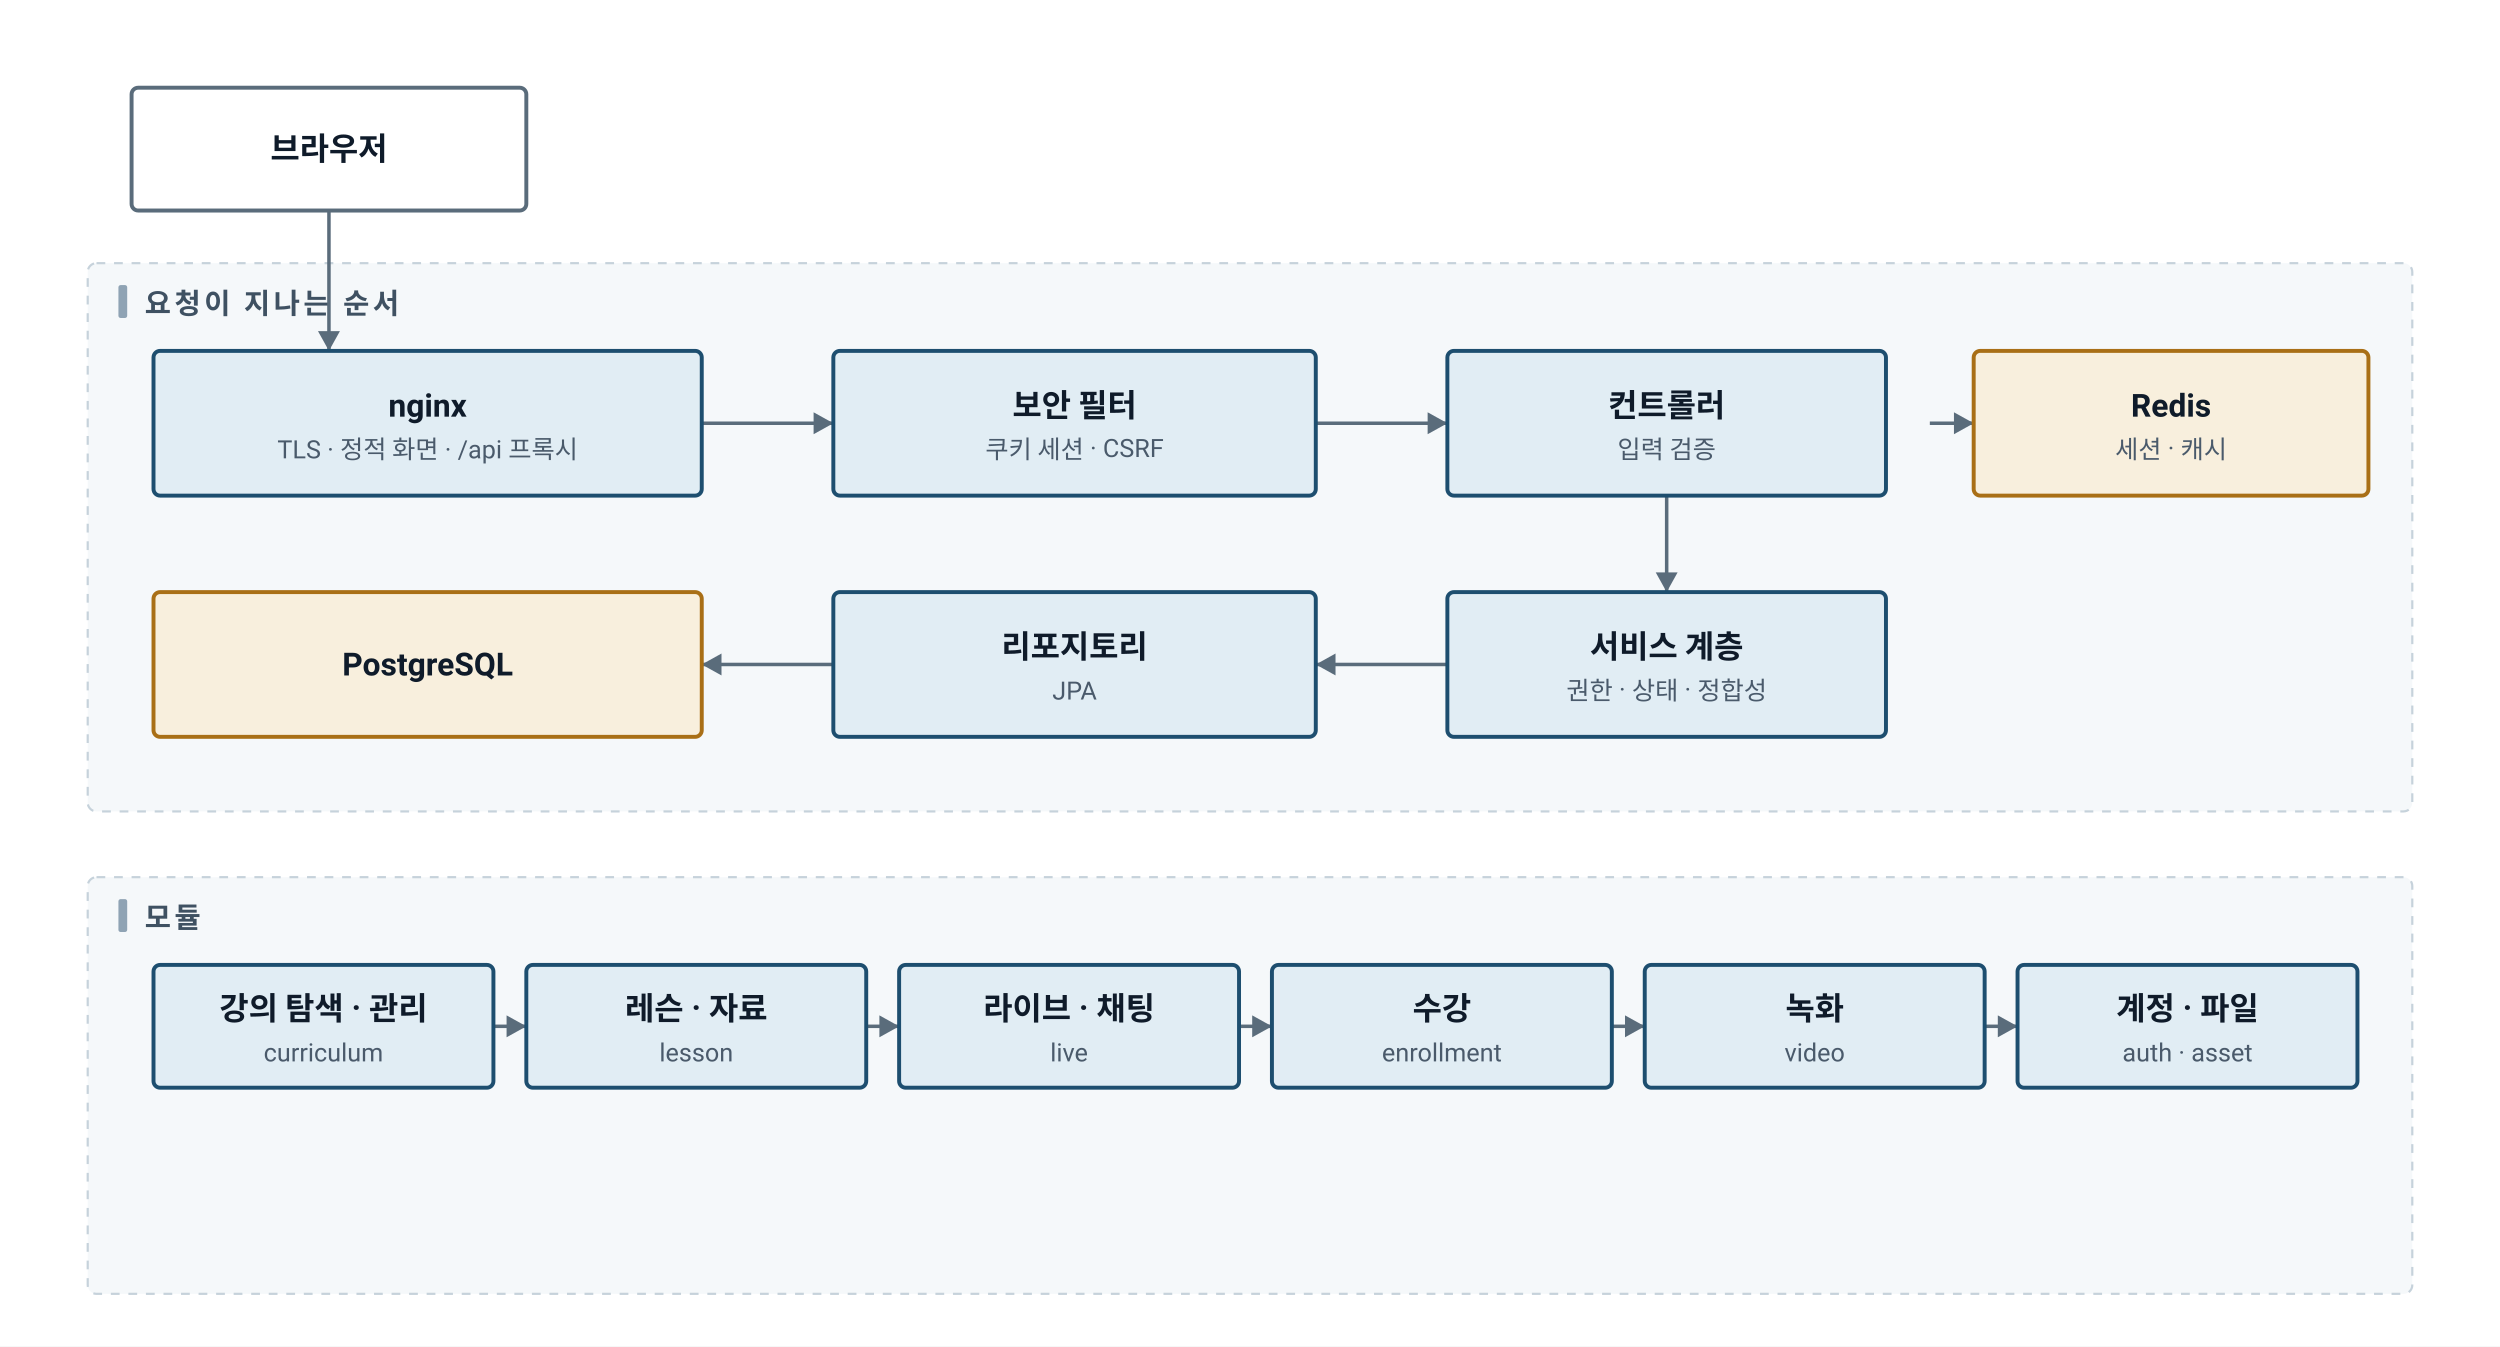
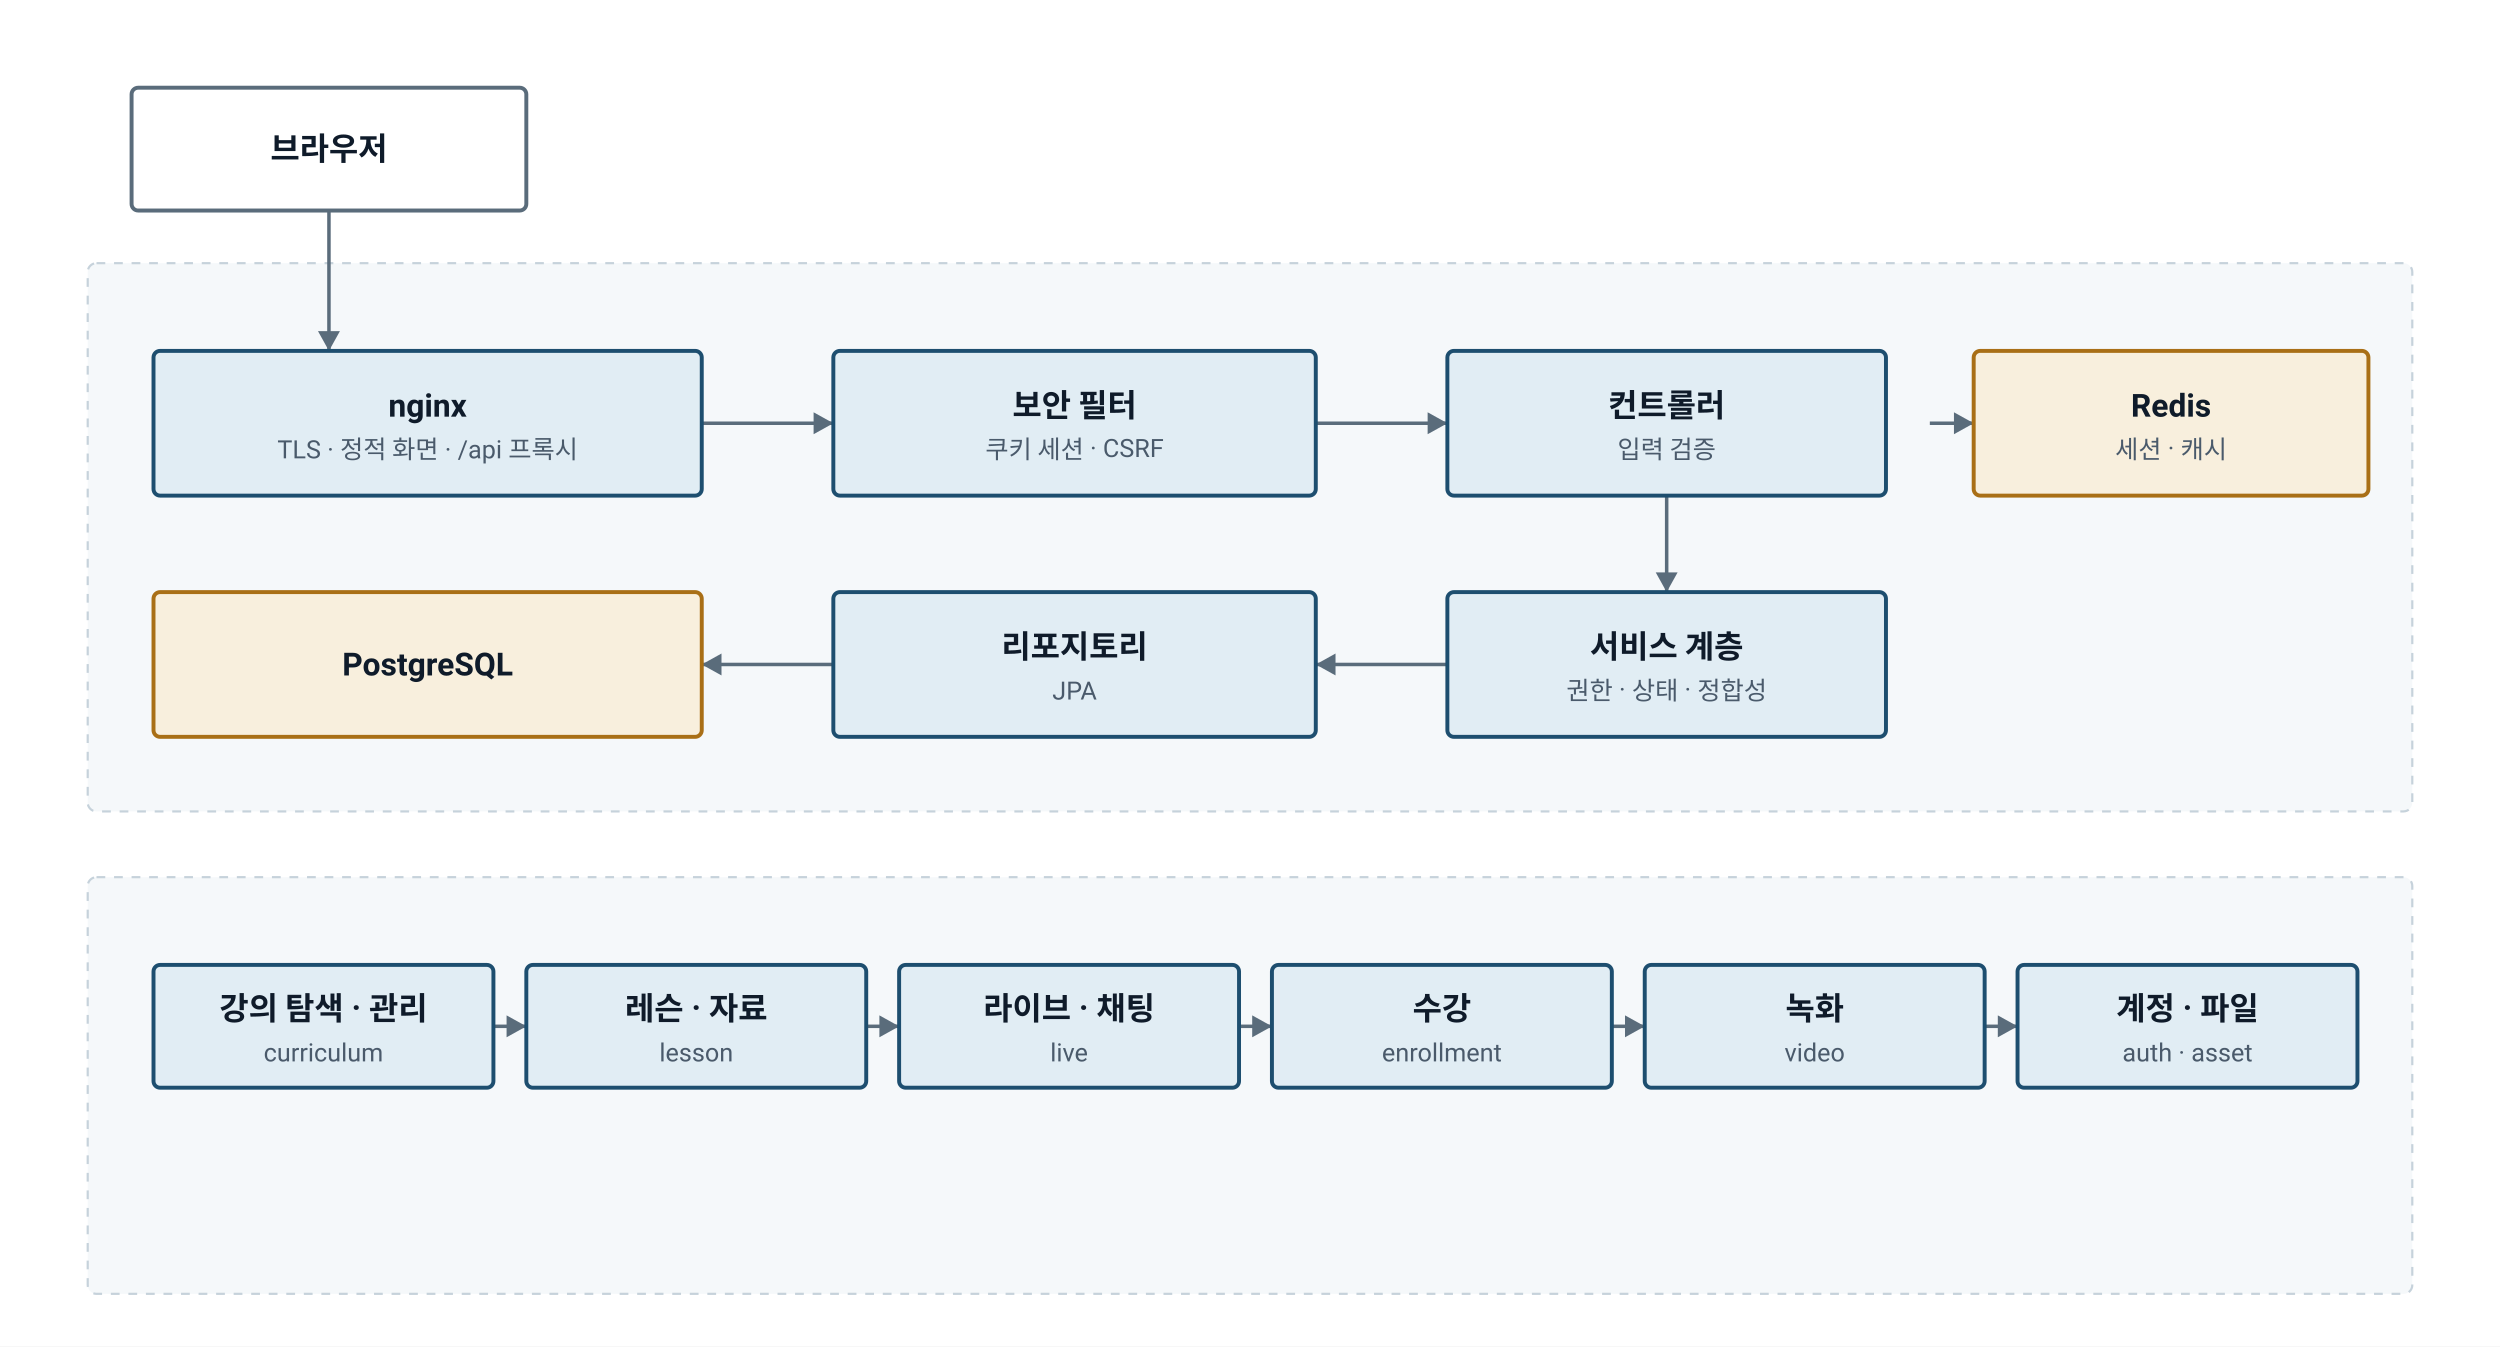
<svg xmlns="http://www.w3.org/2000/svg" viewBox="0 0 1140 614" width="1140" height="614" role="img">
  <style>text{font-family:system-ui,-apple-system,"Segoe UI",Roboto,"Malgun Gothic","Apple SD Gothic Neo","Noto Sans KR",sans-serif}</style>
  <rect width="100%" height="100%" fill="#FFFFFF" />
  <rect x="40" y="120" width="1060" height="250" rx="4" fill="#F5F8FA" stroke="#C6D2DB" stroke-width="1" stroke-dasharray="4 4" />
-   <rect x="54" y="130" width="4" height="15" rx="1" fill="#8FA3B4" />
-   <text x="66" y="143" font-size="13" font-weight="700" fill="#3F5162" letter-spacing="1.6">요청이 지나는 순서</text>
  <rect x="40" y="400" width="1060" height="190" rx="4" fill="#F5F8FA" stroke="#C6D2DB" stroke-width="1" stroke-dasharray="4 4" />
-   <rect x="54" y="410" width="4" height="15" rx="1" fill="#8FA3B4" />
-   <text x="66" y="423" font-size="13" font-weight="700" fill="#3F5162" letter-spacing="1.6">모듈</text>
  <path d="M150,96 V160" fill="none" stroke="#5A6C7B" stroke-width="1.6" />
  <path d="M150,160 l-5,-9 l10,0 z" fill="#5A6C7B" />
  <path d="M320,193 H380" fill="none" stroke="#5A6C7B" stroke-width="1.6" />
  <path d="M380,193 l-9,-5 l0,10 z" fill="#5A6C7B" />
  <path d="M600,193 H660" fill="none" stroke="#5A6C7B" stroke-width="1.6" />
  <path d="M660,193 l-9,-5 l0,10 z" fill="#5A6C7B" />
  <path d="M760,226 V270" fill="none" stroke="#5A6C7B" stroke-width="1.6" />
  <path d="M760,270 l-5,-9 l10,0 z" fill="#5A6C7B" />
  <path d="M660,303 H600" fill="none" stroke="#5A6C7B" stroke-width="1.6" />
  <path d="M600,303 l9,-5 l0,10 z" fill="#5A6C7B" />
  <path d="M380,303 H320" fill="none" stroke="#5A6C7B" stroke-width="1.6" />
  <path d="M320,303 l9,-5 l0,10 z" fill="#5A6C7B" />
  <path d="M880,193 H900" fill="none" stroke="#5A6C7B" stroke-width="1.6" />
  <path d="M900,193 l-9,-5 l0,10 z" fill="#5A6C7B" />
  <path d="M225,468 H240" fill="none" stroke="#5A6C7B" stroke-width="1.6" />
  <path d="M240,468 l-9,-5 l0,10 z" fill="#5A6C7B" />
  <path d="M395,468 H410" fill="none" stroke="#5A6C7B" stroke-width="1.6" />
  <path d="M410,468 l-9,-5 l0,10 z" fill="#5A6C7B" />
  <path d="M565,468 H580" fill="none" stroke="#5A6C7B" stroke-width="1.6" />
  <path d="M580,468 l-9,-5 l0,10 z" fill="#5A6C7B" />
  <path d="M735,468 H750" fill="none" stroke="#5A6C7B" stroke-width="1.6" />
  <path d="M750,468 l-9,-5 l0,10 z" fill="#5A6C7B" />
  <path d="M905,468 H920" fill="none" stroke="#5A6C7B" stroke-width="1.6" />
  <path d="M920,468 l-9,-5 l0,10 z" fill="#5A6C7B" />
  <rect x="60" y="40" width="180" height="56" rx="3" fill="#FFFFFF" stroke="#5A6C7B" stroke-width="1.8" />
  <text x="150.0" y="73.0" text-anchor="middle" font-size="14.5" font-weight="650" fill="#0F1B2A">브라우저</text>
  <rect x="70" y="160" width="250" height="66" rx="3" fill="#E1EDF4" stroke="#1D4E6F" stroke-width="1.8" />
  <text x="195.0" y="190.0" text-anchor="middle" font-size="14.5" font-weight="650" fill="#0F1B2A">nginx</text>
  <text x="195.0" y="209.0" text-anchor="middle" font-size="11.5" fill="#4A5A6B">TLS · 정적 화면 · /api 프록시</text>
  <rect x="380" y="160" width="220" height="66" rx="3" fill="#E1EDF4" stroke="#1D4E6F" stroke-width="1.8" />
  <text x="490.0" y="190.0" text-anchor="middle" font-size="14.5" font-weight="650" fill="#0F1B2A">보안 필터</text>
  <text x="490.0" y="209.0" text-anchor="middle" font-size="11.5" fill="#4A5A6B">쿠키 세션 · CSRF</text>
  <rect x="660" y="160" width="200" height="66" rx="3" fill="#E1EDF4" stroke="#1D4E6F" stroke-width="1.8" />
  <text x="760.0" y="190.0" text-anchor="middle" font-size="14.5" font-weight="650" fill="#0F1B2A">컨트롤러</text>
  <text x="760.0" y="209.0" text-anchor="middle" font-size="11.5" fill="#4A5A6B">입력 검증</text>
  <rect x="660" y="270" width="200" height="66" rx="3" fill="#E1EDF4" stroke="#1D4E6F" stroke-width="1.8" />
  <text x="760.0" y="300.0" text-anchor="middle" font-size="14.5" font-weight="650" fill="#0F1B2A">서비스 계층</text>
  <text x="760.0" y="319.0" text-anchor="middle" font-size="11.5" fill="#4A5A6B">권한 · 상태 · 정합성</text>
  <rect x="380" y="270" width="220" height="66" rx="3" fill="#E1EDF4" stroke="#1D4E6F" stroke-width="1.8" />
  <text x="490.0" y="300.0" text-anchor="middle" font-size="14.5" font-weight="650" fill="#0F1B2A">리포지토리</text>
  <text x="490.0" y="319.0" text-anchor="middle" font-size="11.5" fill="#4A5A6B">JPA</text>
  <rect x="70" y="270" width="250" height="66" rx="3" fill="#F8EFDD" stroke="#A96F16" stroke-width="1.8" />
  <text x="195.0" y="308.0" text-anchor="middle" font-size="14.5" font-weight="650" fill="#0F1B2A">PostgreSQL</text>
  <rect x="900" y="160" width="180" height="66" rx="3" fill="#F8EFDD" stroke="#A96F16" stroke-width="1.8" />
  <text x="990.0" y="190.0" text-anchor="middle" font-size="14.5" font-weight="650" fill="#0F1B2A">Redis</text>
  <text x="990.0" y="209.0" text-anchor="middle" font-size="11.5" fill="#4A5A6B">세션 · 캐시</text>
  <rect x="70" y="440" width="155" height="56" rx="3" fill="#E1EDF4" stroke="#1D4E6F" stroke-width="1.8" />
  <text x="147.5" y="465.0" text-anchor="middle" font-size="14.5" font-weight="650" fill="#0F1B2A">강의 탐색 · 관리</text>
  <text x="147.5" y="484.0" text-anchor="middle" font-size="11.5" fill="#4A5A6B">curriculum</text>
  <rect x="240" y="440" width="155" height="56" rx="3" fill="#E1EDF4" stroke="#1D4E6F" stroke-width="1.8" />
  <text x="317.5" y="465.0" text-anchor="middle" font-size="14.5" font-weight="650" fill="#0F1B2A">레슨 · 자료</text>
  <text x="317.5" y="484.0" text-anchor="middle" font-size="11.5" fill="#4A5A6B">lesson</text>
  <rect x="410" y="440" width="155" height="56" rx="3" fill="#E1EDF4" stroke="#1D4E6F" stroke-width="1.8" />
  <text x="487.5" y="465.0" text-anchor="middle" font-size="14.5" font-weight="650" fill="#0F1B2A">라이브 · 채팅</text>
  <text x="487.5" y="484.0" text-anchor="middle" font-size="11.5" fill="#4A5A6B">live</text>
  <rect x="580" y="440" width="155" height="56" rx="3" fill="#E1EDF4" stroke="#1D4E6F" stroke-width="1.8" />
  <text x="657.5" y="465.0" text-anchor="middle" font-size="14.5" font-weight="650" fill="#0F1B2A">수강</text>
  <text x="657.5" y="484.0" text-anchor="middle" font-size="11.5" fill="#4A5A6B">enrollment</text>
  <rect x="750" y="440" width="155" height="56" rx="3" fill="#E1EDF4" stroke="#1D4E6F" stroke-width="1.8" />
  <text x="827.5" y="465.0" text-anchor="middle" font-size="14.5" font-weight="650" fill="#0F1B2A">녹화</text>
  <text x="827.5" y="484.0" text-anchor="middle" font-size="11.5" fill="#4A5A6B">video</text>
  <rect x="920" y="440" width="155" height="56" rx="3" fill="#E1EDF4" stroke="#1D4E6F" stroke-width="1.8" />
  <text x="997.5" y="465.0" text-anchor="middle" font-size="14.5" font-weight="650" fill="#0F1B2A">계정 · 파일</text>
  <text x="997.5" y="484.0" text-anchor="middle" font-size="11.5" fill="#4A5A6B">auth · asset</text>
</svg>
